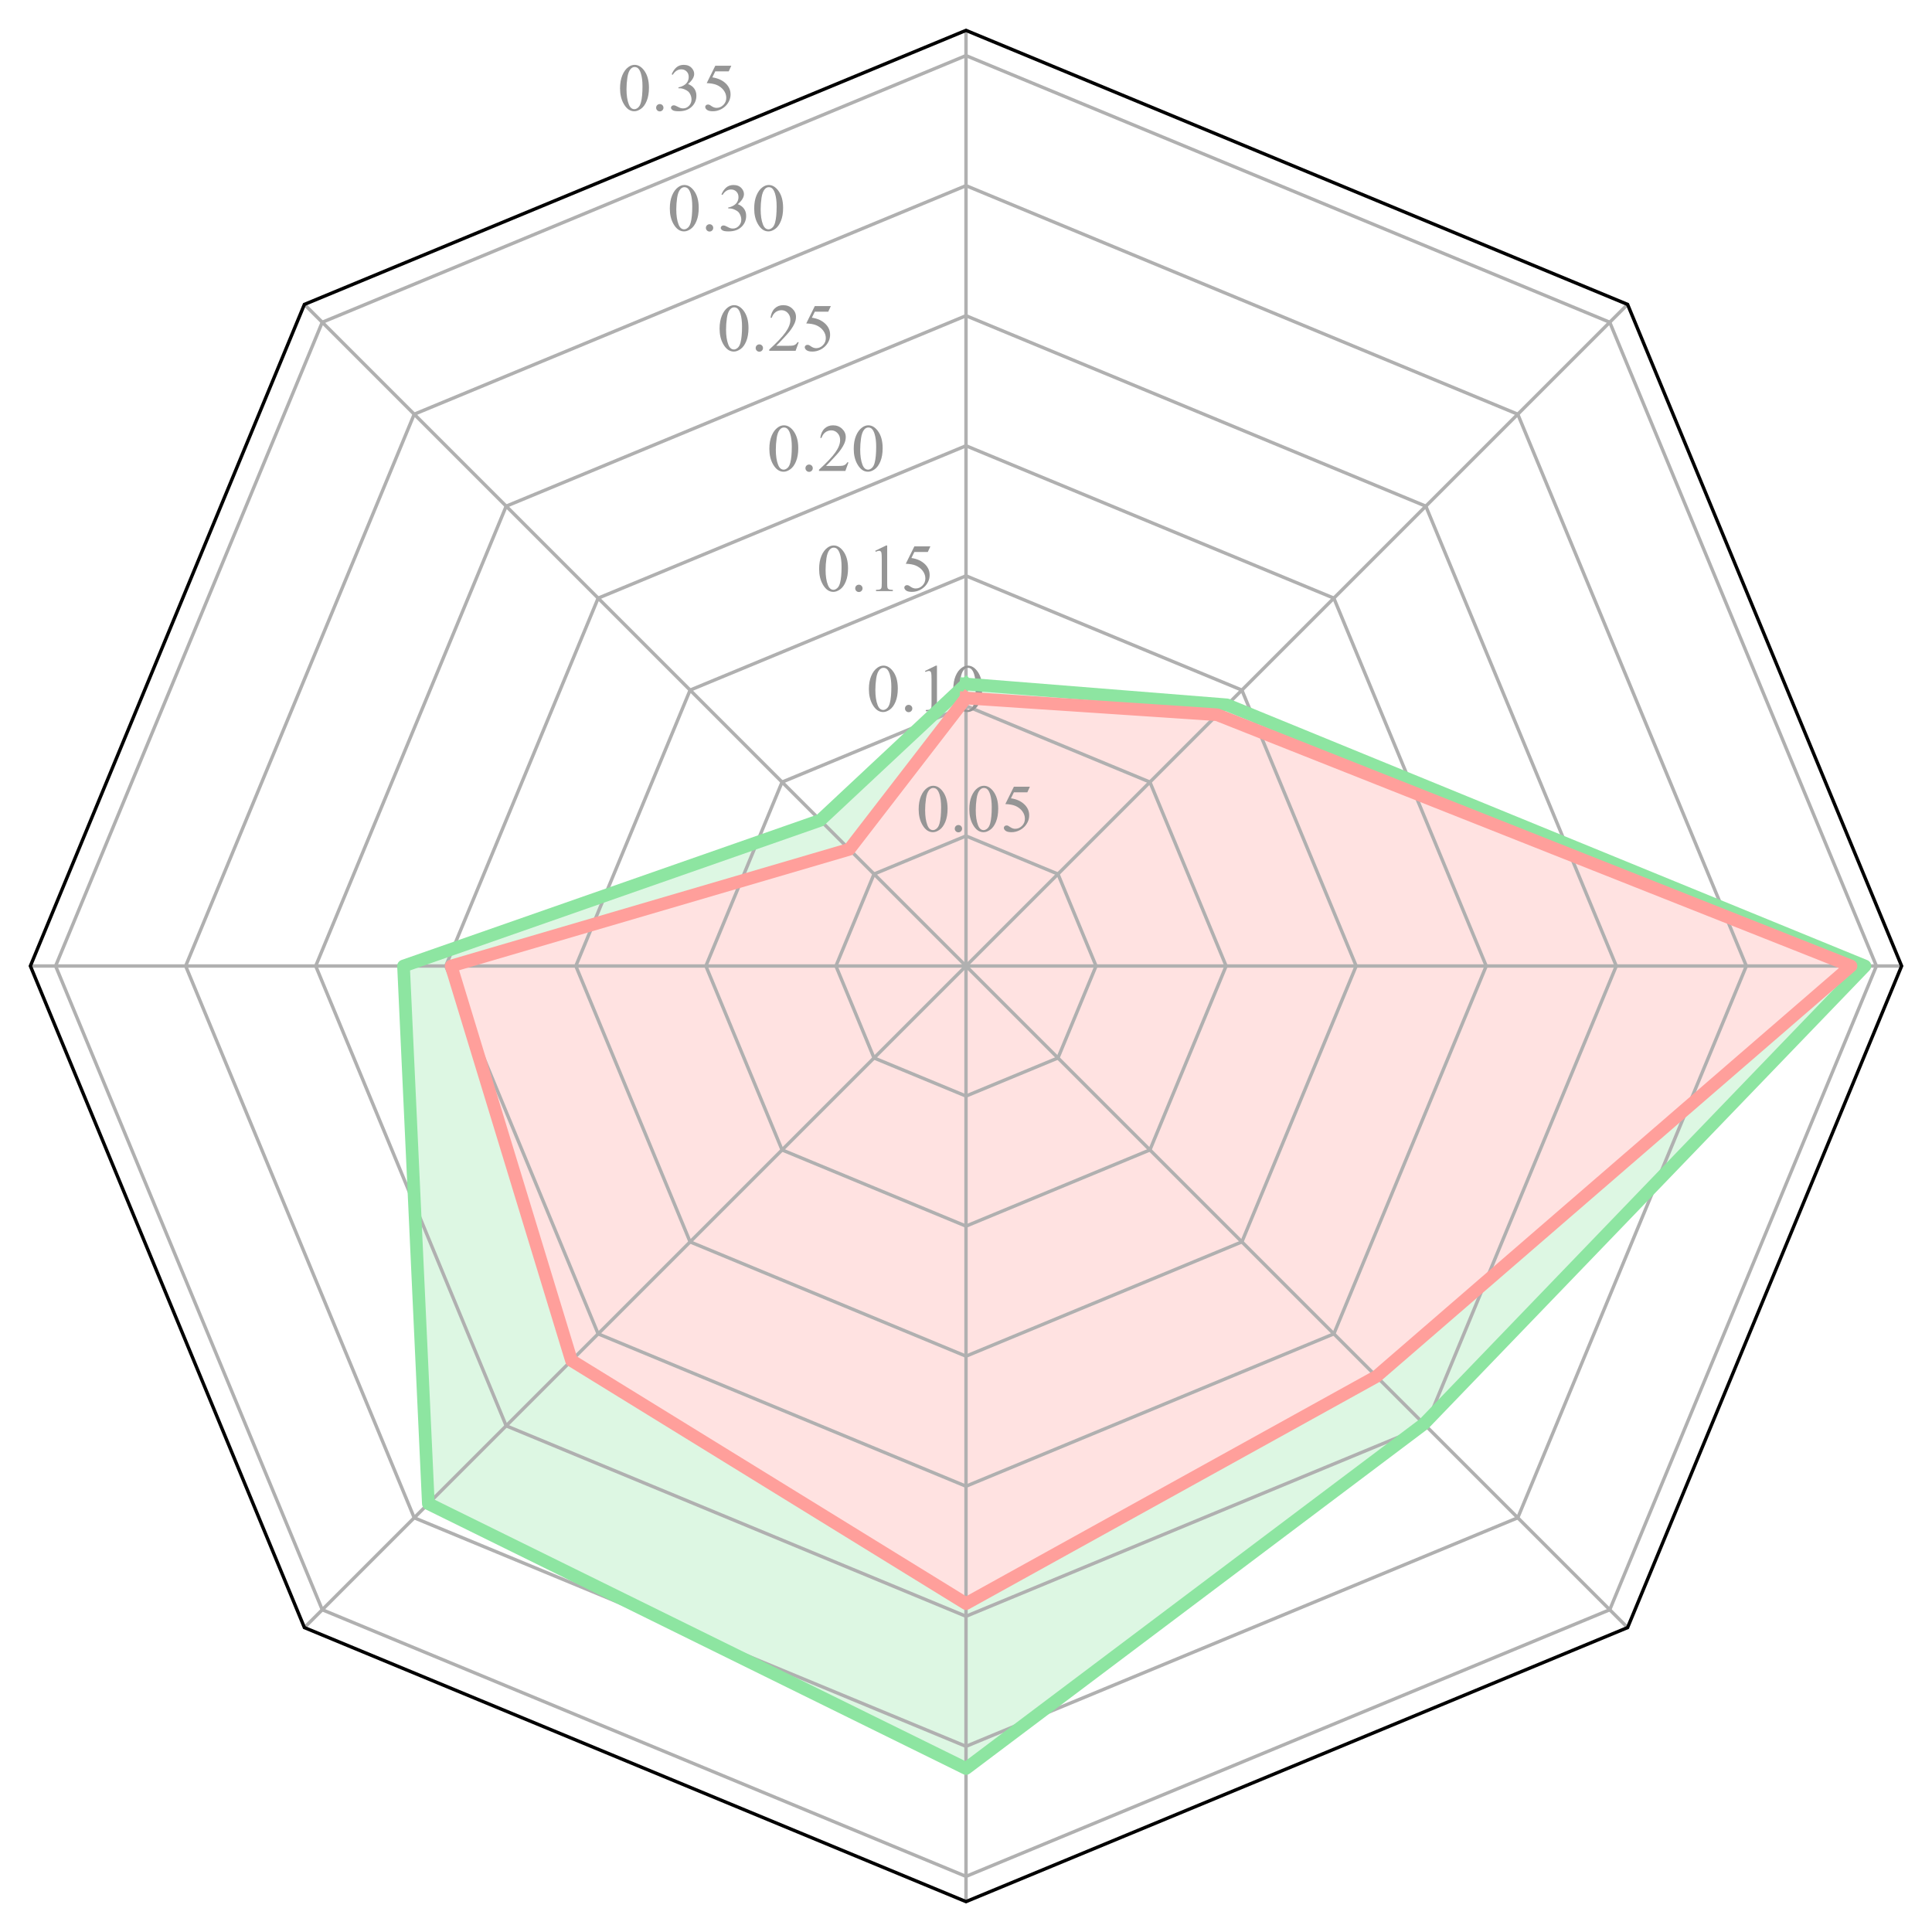
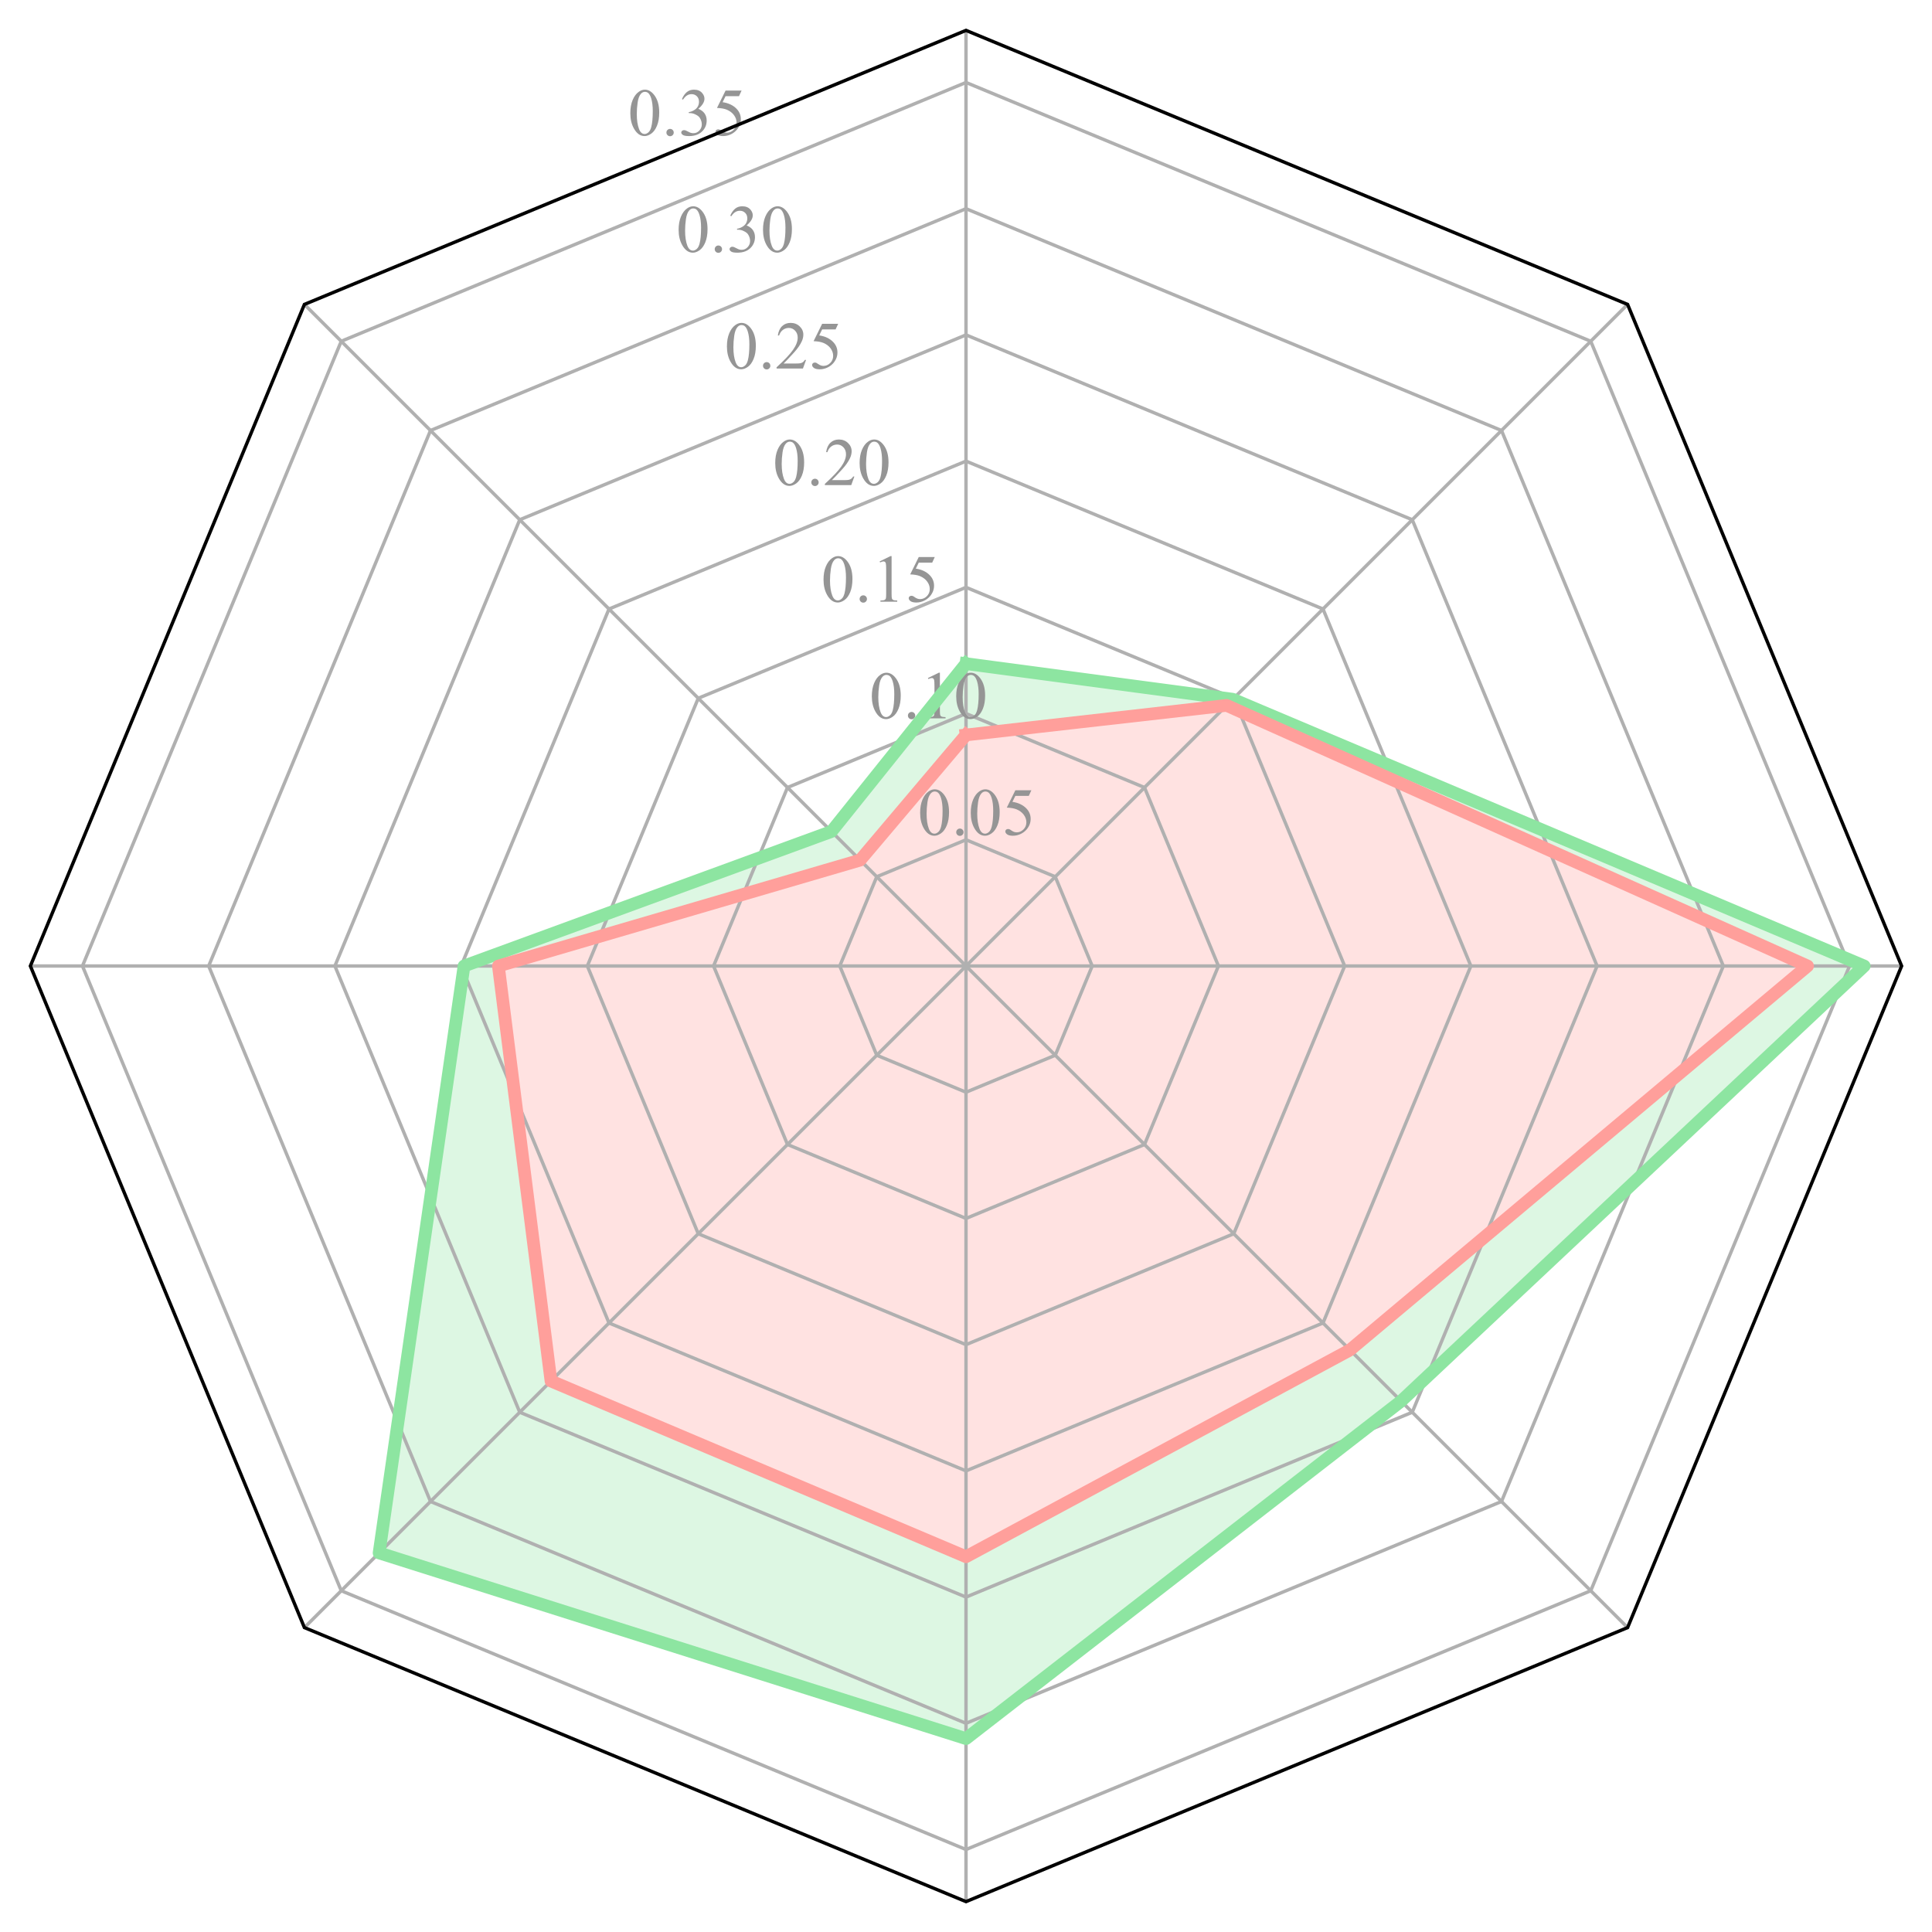
<svg xmlns="http://www.w3.org/2000/svg" xmlns:xlink="http://www.w3.org/1999/xlink" width="457.92pt" height="457.92pt" viewBox="0 0 457.92 457.92" version="1.1">
  <defs>
    <style type="text/css">*{stroke-linejoin: round; stroke-linecap: butt}</style>
  </defs>
  <g id="figure_1">
    <g id="patch_1">
      <path d="M 0 457.92  L 457.92 457.92  L 457.92 0  L 0 0  z " style="fill: #ffffff" />
    </g>
    <g id="axes_1">
      <g id="patch_2">
        <path d="M 228.96 7.2  L 72.152 72.152  L 7.2 228.96  L 72.152 385.768  L 228.96 450.72  L 385.768 385.768  L 450.72 228.96  L 385.768 72.152  z " style="fill: #ffffff" />
      </g>
      <g id="patch_3">
-         <path d="M 228.96 162.121  L 194.422 194.422  L 95.644 228.96  L 101.526 356.394  L 228.96 419.164  L 337.496 337.496  L 442.023 228.96  L 290.855 167.065  z " clip-path="url(#p2e4928316e)" style="fill: #8de5a1; opacity: 0.3; stroke: #8de5a1; stroke-linejoin: miter" />
+         <path d="M 228.96 157.296  L 197.077 197.077  L 109.984 228.96  L 89.85 368.07  L 228.96 412.084  L 332.091 332.091  L 441.85 228.96  L 292.191 165.729  z " clip-path="url(#p7273f68c77)" style="fill: #8de5a1; opacity: 0.3; stroke: #8de5a1; stroke-linejoin: miter" />
      </g>
      <g id="patch_4">
-         <path d="M 228.96 165.441  L 201.298 201.298  L 106.938 228.96  L 135.45 322.47  L 228.96 380.081  L 326.24 326.24  L 438.719 228.96  L 288.507 169.413  z " clip-path="url(#p2e4928316e)" style="fill: #ffffff; stroke: #ffffff; stroke-linejoin: miter" />
+         <path d="M 228.96 174.197  L 203.865 203.865  L 118.13 228.96  L 130.591 327.329  L 228.96 368.974  L 319.969 319.969  L 428.428 228.96  L 290.731 167.189  z " clip-path="url(#p7273f68c77)" style="fill: #ffffff; stroke: #ffffff; stroke-linejoin: miter" />
      </g>
      <g id="patch_5">
-         <path d="M 228.96 165.441  L 201.298 201.298  L 106.938 228.96  L 135.45 322.47  L 228.96 380.081  L 326.24 326.24  L 438.719 228.96  L 288.507 169.413  z " clip-path="url(#p2e4928316e)" style="fill: #ff9f9b; opacity: 0.3; stroke: #ff9f9b; stroke-linejoin: miter" />
+         <path d="M 228.96 174.197  L 203.865 203.865  L 118.13 228.96  L 130.591 327.329  L 228.96 368.974  L 319.969 319.969  L 428.428 228.96  L 290.731 167.189  z " clip-path="url(#p7273f68c77)" style="fill: #ff9f9b; opacity: 0.3; stroke: #ff9f9b; stroke-linejoin: miter" />
      </g>
      <g id="matplotlib.axis_1">
        <g id="xtick_1">
          <g id="line2d_1">
-             <path d="M 228.96 228.96  L 228.96 201.24  L 228.96 173.52  L 228.96 145.8  L 228.96 118.08  L 228.96 90.36  L 228.96 62.64  L 228.96 34.92  L 228.96 7.2  " clip-path="url(#p2e4928316e)" style="fill: none; stroke: #b0b0b0; stroke-width: 0.8; stroke-linecap: square" />
+             <path d="M 228.96 228.96  L 228.96 201.24  L 228.96 173.52  L 228.96 145.8  L 228.96 118.08  L 228.96 90.36  L 228.96 62.64  L 228.96 34.92  L 228.96 7.2  " clip-path="url(#p7273f68c77)" style="fill: none; stroke: #b0b0b0; stroke-width: 0.8; stroke-linecap: square" />
          </g>
        </g>
        <g id="xtick_2">
          <g id="line2d_2">
-             <path d="M 228.96 228.96  L 209.359 209.359  L 189.758 189.758  L 170.157 170.157  L 150.556 150.556  L 130.955 130.955  L 111.354 111.354  L 91.753 91.753  L 72.152 72.152  " clip-path="url(#p2e4928316e)" style="fill: none; stroke: #b0b0b0; stroke-width: 0.8; stroke-linecap: square" />
+             <path d="M 228.96 228.96  L 209.359 209.359  L 189.758 189.758  L 170.157 170.157  L 150.556 150.556  L 130.955 130.955  L 111.354 111.354  L 91.753 91.753  L 72.152 72.152  " clip-path="url(#p7273f68c77)" style="fill: none; stroke: #b0b0b0; stroke-width: 0.8; stroke-linecap: square" />
          </g>
        </g>
        <g id="xtick_3">
          <g id="line2d_3">
-             <path d="M 228.96 228.96  L 201.24 228.96  L 173.52 228.96  L 145.8 228.96  L 118.08 228.96  L 90.36 228.96  L 62.64 228.96  L 34.92 228.96  L 7.2 228.96  " clip-path="url(#p2e4928316e)" style="fill: none; stroke: #b0b0b0; stroke-width: 0.8; stroke-linecap: square" />
+             <path d="M 228.96 228.96  L 201.24 228.96  L 173.52 228.96  L 145.8 228.96  L 118.08 228.96  L 90.36 228.96  L 62.64 228.96  L 34.92 228.96  L 7.2 228.96  " clip-path="url(#p7273f68c77)" style="fill: none; stroke: #b0b0b0; stroke-width: 0.8; stroke-linecap: square" />
          </g>
        </g>
        <g id="xtick_4">
          <g id="line2d_4">
-             <path d="M 228.96 228.96  L 209.359 248.561  L 189.758 268.162  L 170.157 287.763  L 150.556 307.364  L 130.955 326.965  L 111.354 346.566  L 91.753 366.167  L 72.152 385.768  " clip-path="url(#p2e4928316e)" style="fill: none; stroke: #b0b0b0; stroke-width: 0.8; stroke-linecap: square" />
+             <path d="M 228.96 228.96  L 209.359 248.561  L 189.758 268.162  L 170.157 287.763  L 150.556 307.364  L 130.955 326.965  L 111.354 346.566  L 91.753 366.167  L 72.152 385.768  " clip-path="url(#p7273f68c77)" style="fill: none; stroke: #b0b0b0; stroke-width: 0.8; stroke-linecap: square" />
          </g>
        </g>
        <g id="xtick_5">
          <g id="line2d_5">
-             <path d="M 228.96 228.96  L 228.96 256.68  L 228.96 284.4  L 228.96 312.12  L 228.96 339.84  L 228.96 367.56  L 228.96 395.28  L 228.96 423  L 228.96 450.72  " clip-path="url(#p2e4928316e)" style="fill: none; stroke: #b0b0b0; stroke-width: 0.8; stroke-linecap: square" />
+             <path d="M 228.96 228.96  L 228.96 256.68  L 228.96 284.4  L 228.96 312.12  L 228.96 339.84  L 228.96 367.56  L 228.96 395.28  L 228.96 423  L 228.96 450.72  " clip-path="url(#p7273f68c77)" style="fill: none; stroke: #b0b0b0; stroke-width: 0.8; stroke-linecap: square" />
          </g>
        </g>
        <g id="xtick_6">
          <g id="line2d_6">
-             <path d="M 228.96 228.96  L 248.561 248.561  L 268.162 268.162  L 287.763 287.763  L 307.364 307.364  L 326.965 326.965  L 346.566 346.566  L 366.167 366.167  L 385.768 385.768  " clip-path="url(#p2e4928316e)" style="fill: none; stroke: #b0b0b0; stroke-width: 0.8; stroke-linecap: square" />
+             <path d="M 228.96 228.96  L 248.561 248.561  L 268.162 268.162  L 287.763 287.763  L 307.364 307.364  L 326.965 326.965  L 346.566 346.566  L 366.167 366.167  L 385.768 385.768  " clip-path="url(#p7273f68c77)" style="fill: none; stroke: #b0b0b0; stroke-width: 0.8; stroke-linecap: square" />
          </g>
        </g>
        <g id="xtick_7">
          <g id="line2d_7">
-             <path d="M 228.96 228.96  L 256.68 228.96  L 284.4 228.96  L 312.12 228.96  L 339.84 228.96  L 367.56 228.96  L 395.28 228.96  L 423 228.96  L 450.72 228.96  " clip-path="url(#p2e4928316e)" style="fill: none; stroke: #b0b0b0; stroke-width: 0.8; stroke-linecap: square" />
+             <path d="M 228.96 228.96  L 256.68 228.96  L 284.4 228.96  L 312.12 228.96  L 339.84 228.96  L 367.56 228.96  L 395.28 228.96  L 423 228.96  L 450.72 228.96  " clip-path="url(#p7273f68c77)" style="fill: none; stroke: #b0b0b0; stroke-width: 0.8; stroke-linecap: square" />
          </g>
        </g>
        <g id="xtick_8">
          <g id="line2d_8">
-             <path d="M 228.96 228.96  L 248.561 209.359  L 268.162 189.758  L 287.763 170.157  L 307.364 150.556  L 326.965 130.955  L 346.566 111.354  L 366.167 91.753  L 385.768 72.152  " clip-path="url(#p2e4928316e)" style="fill: none; stroke: #b0b0b0; stroke-width: 0.8; stroke-linecap: square" />
+             <path d="M 228.96 228.96  L 248.561 209.359  L 268.162 189.758  L 287.763 170.157  L 307.364 150.556  L 326.965 130.955  L 346.566 111.354  L 366.167 91.753  L 385.768 72.152  " clip-path="url(#p7273f68c77)" style="fill: none; stroke: #b0b0b0; stroke-width: 0.8; stroke-linecap: square" />
          </g>
        </g>
      </g>
      <g id="matplotlib.axis_2">
        <g id="ytick_1">
          <g id="line2d_9">
-             <path d="M 228.96 198.134  L 207.163 207.163  L 198.134 228.96  L 207.163 250.757  L 228.96 259.786  L 250.757 250.757  L 259.786 228.96  L 250.757 207.163  L 228.96 198.134  " clip-path="url(#p2e4928316e)" style="fill: none; stroke: #b0b0b0; stroke-width: 0.8; stroke-linecap: square" />
+             <path d="M 228.96 199.044  L 207.806 207.806  L 199.044 228.96  L 207.806 250.114  L 228.96 258.876  L 250.114 250.114  L 258.876 228.96  L 250.114 207.806  L 228.96 199.044  " clip-path="url(#p7273f68c77)" style="fill: none; stroke: #b0b0b0; stroke-width: 0.8; stroke-linecap: square" />
          </g>
          <g id="text_1">
-             <g style="fill: #959595" transform="translate(217.1635 197.0582) scale(0.16 -0.16)">
+             <g style="fill: #959595" transform="translate(217.5116 197.8985) scale(0.16 -0.16)">
              <defs>
                <path id="TimesNewRomanPSMT-30" d="M 231 2094  Q 231 2819 450 3342  Q 669 3866 1031 4122  Q 1313 4325 1613 4325  Q 2100 4325 2488 3828  Q 2972 3213 2972 2159  Q 2972 1422 2759 906  Q 2547 391 2217 158  Q 1888 -75 1581 -75  Q 975 -75 572 641  Q 231 1244 231 2094  z M 844 2016  Q 844 1141 1059 588  Q 1238 122 1591 122  Q 1759 122 1940 273  Q 2122 425 2216 781  Q 2359 1319 2359 2297  Q 2359 3022 2209 3506  Q 2097 3866 1919 4016  Q 1791 4119 1609 4119  Q 1397 4119 1231 3928  Q 1006 3669 925 3112  Q 844 2556 844 2016  z " transform="scale(0.015625)" />
                <path id="TimesNewRomanPSMT-2e" d="M 800 606  Q 947 606 1047 504  Q 1147 403 1147 259  Q 1147 116 1045 14  Q 944 -88 800 -88  Q 656 -88 554 14  Q 453 116 453 259  Q 453 406 554 506  Q 656 606 800 606  z " transform="scale(0.015625)" />
                <path id="TimesNewRomanPSMT-35" d="M 2778 4238  L 2534 3706  L 1259 3706  L 981 3138  Q 1809 3016 2294 2522  Q 2709 2097 2709 1522  Q 2709 1188 2573 903  Q 2438 619 2231 419  Q 2025 219 1772 97  Q 1413 -75 1034 -75  Q 653 -75 479 54  Q 306 184 306 341  Q 306 428 378 495  Q 450 563 559 563  Q 641 563 702 538  Q 763 513 909 409  Q 1144 247 1384 247  Q 1750 247 2026 523  Q 2303 800 2303 1197  Q 2303 1581 2056 1914  Q 1809 2247 1375 2428  Q 1034 2569 447 2591  L 1259 4238  L 2778 4238  z " transform="scale(0.015625)" />
              </defs>
              <use xlink:href="#TimesNewRomanPSMT-30" />
              <use xlink:href="#TimesNewRomanPSMT-2e" x="50" />
              <use xlink:href="#TimesNewRomanPSMT-30" x="75" />
              <use xlink:href="#TimesNewRomanPSMT-35" x="125" />
            </g>
          </g>
        </g>
        <g id="ytick_2">
          <g id="line2d_10">
-             <path d="M 228.96 167.308  L 185.366 185.366  L 167.308 228.96  L 185.366 272.554  L 228.96 290.612  L 272.554 272.554  L 290.612 228.96  L 272.554 185.366  L 228.96 167.308  " clip-path="url(#p2e4928316e)" style="fill: none; stroke: #b0b0b0; stroke-width: 0.8; stroke-linecap: square" />
+             <path d="M 228.96 169.128  L 186.652 186.652  L 169.128 228.96  L 186.652 271.268  L 228.96 288.792  L 271.268 271.268  L 288.792 228.96  L 271.268 186.652  L 228.96 169.128  " clip-path="url(#p7273f68c77)" style="fill: none; stroke: #b0b0b0; stroke-width: 0.8; stroke-linecap: square" />
          </g>
          <g id="text_2">
-             <g style="fill: #959595" transform="translate(205.367 168.5789) scale(0.16 -0.16)">
+             <g style="fill: #959595" transform="translate(206.0631 170.2596) scale(0.16 -0.16)">
              <defs>
                <path id="TimesNewRomanPSMT-31" d="M 750 3822  L 1781 4325  L 1884 4325  L 1884 747  Q 1884 391 1914 303  Q 1944 216 2037 169  Q 2131 122 2419 116  L 2419 0  L 825 0  L 825 116  Q 1125 122 1212 167  Q 1300 213 1334 289  Q 1369 366 1369 747  L 1369 3034  Q 1369 3497 1338 3628  Q 1316 3728 1258 3775  Q 1200 3822 1119 3822  Q 1003 3822 797 3725  L 750 3822  z " transform="scale(0.015625)" />
              </defs>
              <use xlink:href="#TimesNewRomanPSMT-30" />
              <use xlink:href="#TimesNewRomanPSMT-2e" x="50" />
              <use xlink:href="#TimesNewRomanPSMT-31" x="75" />
              <use xlink:href="#TimesNewRomanPSMT-30" x="125" />
            </g>
          </g>
        </g>
        <g id="ytick_3">
          <g id="line2d_11">
-             <path d="M 228.96 136.483  L 163.569 163.569  L 136.483 228.96  L 163.569 294.351  L 228.96 321.437  L 294.351 294.351  L 321.437 228.96  L 294.351 163.569  L 228.96 136.483  " clip-path="url(#p2e4928316e)" style="fill: none; stroke: #b0b0b0; stroke-width: 0.8; stroke-linecap: square" />
+             <path d="M 228.96 139.211  L 165.498 165.498  L 139.211 228.96  L 165.498 292.422  L 228.96 318.709  L 292.422 292.422  L 318.709 228.96  L 292.422 165.498  L 228.96 139.211  " clip-path="url(#p7273f68c77)" style="fill: none; stroke: #b0b0b0; stroke-width: 0.8; stroke-linecap: square" />
          </g>
          <g id="text_3">
-             <g style="fill: #959595" transform="translate(193.5704 140.0995) scale(0.16 -0.16)">
+             <g style="fill: #959595" transform="translate(194.6147 142.6206) scale(0.16 -0.16)">
              <use xlink:href="#TimesNewRomanPSMT-30" />
              <use xlink:href="#TimesNewRomanPSMT-2e" x="50" />
              <use xlink:href="#TimesNewRomanPSMT-31" x="75" />
              <use xlink:href="#TimesNewRomanPSMT-35" x="125" />
            </g>
          </g>
        </g>
        <g id="ytick_4">
          <g id="line2d_12">
-             <path d="M 228.96 105.657  L 141.771 141.771  L 105.657 228.96  L 141.771 316.149  L 228.96 352.263  L 316.149 316.149  L 352.263 228.96  L 316.149 141.771  L 228.96 105.657  " clip-path="url(#p2e4928316e)" style="fill: none; stroke: #b0b0b0; stroke-width: 0.8; stroke-linecap: square" />
+             <path d="M 228.96 109.295  L 144.344 144.344  L 109.295 228.96  L 144.344 313.576  L 228.96 348.625  L 313.576 313.576  L 348.625 228.96  L 313.576 144.344  L 228.96 109.295  " clip-path="url(#p7273f68c77)" style="fill: none; stroke: #b0b0b0; stroke-width: 0.8; stroke-linecap: square" />
          </g>
          <g id="text_4">
-             <g style="fill: #959595" transform="translate(181.7739 111.6202) scale(0.16 -0.16)">
+             <g style="fill: #959595" transform="translate(183.1663 114.9817) scale(0.16 -0.16)">
              <defs>
                <path id="TimesNewRomanPSMT-32" d="M 2934 816  L 2638 0  L 138 0  L 138 116  Q 1241 1122 1691 1759  Q 2141 2397 2141 2925  Q 2141 3328 1894 3587  Q 1647 3847 1303 3847  Q 991 3847 742 3664  Q 494 3481 375 3128  L 259 3128  Q 338 3706 661 4015  Q 984 4325 1469 4325  Q 1984 4325 2329 3994  Q 2675 3663 2675 3213  Q 2675 2891 2525 2569  Q 2294 2063 1775 1497  Q 997 647 803 472  L 1909 472  Q 2247 472 2383 497  Q 2519 522 2628 598  Q 2738 675 2819 816  L 2934 816  z " transform="scale(0.015625)" />
              </defs>
              <use xlink:href="#TimesNewRomanPSMT-30" />
              <use xlink:href="#TimesNewRomanPSMT-2e" x="50" />
              <use xlink:href="#TimesNewRomanPSMT-32" x="75" />
              <use xlink:href="#TimesNewRomanPSMT-30" x="125" />
            </g>
          </g>
        </g>
        <g id="ytick_5">
          <g id="line2d_13">
-             <path d="M 228.96 74.831  L 119.974 119.974  L 74.831 228.96  L 119.974 337.946  L 228.96 383.089  L 337.946 337.946  L 383.089 228.96  L 337.946 119.974  L 228.96 74.831  " clip-path="url(#p2e4928316e)" style="fill: none; stroke: #b0b0b0; stroke-width: 0.8; stroke-linecap: square" />
+             <path d="M 228.96 79.379  L 123.19 123.19  L 79.379 228.96  L 123.19 334.73  L 228.96 378.541  L 334.73 334.73  L 378.541 228.96  L 334.73 123.19  L 228.96 79.379  " clip-path="url(#p7273f68c77)" style="fill: none; stroke: #b0b0b0; stroke-width: 0.8; stroke-linecap: square" />
          </g>
          <g id="text_5">
-             <g style="fill: #959595" transform="translate(169.9774 83.14091) scale(0.16 -0.16)">
+             <g style="fill: #959595" transform="translate(171.7178 87.3427) scale(0.16 -0.16)">
              <use xlink:href="#TimesNewRomanPSMT-30" />
              <use xlink:href="#TimesNewRomanPSMT-2e" x="50" />
              <use xlink:href="#TimesNewRomanPSMT-32" x="75" />
              <use xlink:href="#TimesNewRomanPSMT-35" x="125" />
            </g>
          </g>
        </g>
        <g id="ytick_6">
          <g id="line2d_14">
-             <path d="M 228.96 44.005  L 98.177 98.177  L 44.005 228.96  L 98.177 359.743  L 228.96 413.915  L 359.743 359.743  L 413.915 228.96  L 359.743 98.177  L 228.96 44.005  " clip-path="url(#p2e4928316e)" style="fill: none; stroke: #b0b0b0; stroke-width: 0.8; stroke-linecap: square" />
+             <path d="M 228.96 49.463  L 102.036 102.036  L 49.463 228.96  L 102.036 355.884  L 228.96 408.457  L 355.884 355.884  L 408.457 228.96  L 355.884 102.036  L 228.96 49.463  " clip-path="url(#p7273f68c77)" style="fill: none; stroke: #b0b0b0; stroke-width: 0.8; stroke-linecap: square" />
          </g>
          <g id="text_6">
-             <g style="fill: #959595" transform="translate(158.1809 54.66159) scale(0.16 -0.16)">
+             <g style="fill: #959595" transform="translate(160.2694 59.70374) scale(0.16 -0.16)">
              <defs>
                <path id="TimesNewRomanPSMT-33" d="M 325 3431  Q 506 3859 782 4092  Q 1059 4325 1472 4325  Q 1981 4325 2253 3994  Q 2459 3747 2459 3466  Q 2459 3003 1878 2509  Q 2269 2356 2469 2072  Q 2669 1788 2669 1403  Q 2669 853 2319 450  Q 1863 -75 997 -75  Q 569 -75 414 31  Q 259 138 259 259  Q 259 350 332 419  Q 406 488 509 488  Q 588 488 669 463  Q 722 447 909 348  Q 1097 250 1169 231  Q 1284 197 1416 197  Q 1734 197 1970 444  Q 2206 691 2206 1028  Q 2206 1275 2097 1509  Q 2016 1684 1919 1775  Q 1784 1900 1550 2001  Q 1316 2103 1072 2103  L 972 2103  L 972 2197  Q 1219 2228 1467 2375  Q 1716 2522 1828 2728  Q 1941 2934 1941 3181  Q 1941 3503 1739 3701  Q 1538 3900 1238 3900  Q 753 3900 428 3381  L 325 3431  z " transform="scale(0.015625)" />
              </defs>
              <use xlink:href="#TimesNewRomanPSMT-30" />
              <use xlink:href="#TimesNewRomanPSMT-2e" x="50" />
              <use xlink:href="#TimesNewRomanPSMT-33" x="75" />
              <use xlink:href="#TimesNewRomanPSMT-30" x="125" />
            </g>
          </g>
        </g>
        <g id="ytick_7">
          <g id="line2d_15">
-             <path d="M 228.96 13.179  L 76.38 76.38  L 13.179 228.96  L 76.38 381.54  L 228.96 444.741  L 381.54 381.54  L 444.741 228.96  L 381.54 76.38  L 228.96 13.179  " clip-path="url(#p2e4928316e)" style="fill: none; stroke: #b0b0b0; stroke-width: 0.8; stroke-linecap: square" />
+             <path d="M 228.96 19.547  L 80.882 80.882  L 19.547 228.96  L 80.882 377.038  L 228.96 438.373  L 377.038 377.038  L 438.373 228.96  L 377.038 80.882  L 228.96 19.547  " clip-path="url(#p7273f68c77)" style="fill: none; stroke: #b0b0b0; stroke-width: 0.8; stroke-linecap: square" />
          </g>
          <g id="text_7">
-             <g style="fill: #959595" transform="translate(146.3844 26.18227) scale(0.16 -0.16)">
+             <g style="fill: #959595" transform="translate(148.821 32.06478) scale(0.16 -0.16)">
              <use xlink:href="#TimesNewRomanPSMT-30" />
              <use xlink:href="#TimesNewRomanPSMT-2e" x="50" />
              <use xlink:href="#TimesNewRomanPSMT-33" x="75" />
              <use xlink:href="#TimesNewRomanPSMT-35" x="125" />
            </g>
          </g>
        </g>
      </g>
      <g id="line2d_16">
-         <path d="M 228.96 162.121  L 194.422 194.422  L 95.644 228.96  L 101.526 356.394  L 228.96 419.164  L 337.496 337.496  L 442.023 228.96  L 290.855 167.065  L 228.96 162.121  " clip-path="url(#p2e4928316e)" style="fill: none; stroke: #8de5a1; stroke-width: 3; stroke-linecap: square" />
+         <path d="M 228.96 157.296  L 197.077 197.077  L 109.984 228.96  L 89.85 368.07  L 228.96 412.084  L 332.091 332.091  L 441.85 228.96  L 292.191 165.729  L 228.96 157.296  " clip-path="url(#p7273f68c77)" style="fill: none; stroke: #8de5a1; stroke-width: 3; stroke-linecap: square" />
      </g>
      <g id="line2d_17">
-         <path d="M 228.96 165.441  L 201.298 201.298  L 106.938 228.96  L 135.45 322.47  L 228.96 380.081  L 326.24 326.24  L 438.719 228.96  L 288.507 169.413  L 228.96 165.441  " clip-path="url(#p2e4928316e)" style="fill: none; stroke: #ff9f9b; stroke-width: 3; stroke-linecap: square" />
+         <path d="M 228.96 174.197  L 203.865 203.865  L 118.13 228.96  L 130.591 327.329  L 228.96 368.974  L 319.969 319.969  L 428.428 228.96  L 290.731 167.189  L 228.96 174.197  " clip-path="url(#p7273f68c77)" style="fill: none; stroke: #ff9f9b; stroke-width: 3; stroke-linecap: square" />
      </g>
      <g id="patch_6">
        <path d="M 228.96 7.2  L 72.152 72.152  L 7.2 228.96  L 72.152 385.768  L 228.96 450.72  L 385.768 385.768  L 450.72 228.96  L 385.768 72.152  L 228.96 7.2  z " style="fill: none; stroke: #000000; stroke-width: 0.8; stroke-linejoin: miter; stroke-linecap: square" />
      </g>
    </g>
  </g>
  <defs>
-     <clipPath id="p2e4928316e">
+     <clipPath id="p7273f68c77">
      <path d="M 228.96 7.2  L 72.152 72.152  L 7.2 228.96  L 72.152 385.768  L 228.96 450.72  L 385.768 385.768  L 450.72 228.96  L 385.768 72.152  z " />
    </clipPath>
  </defs>
</svg>
